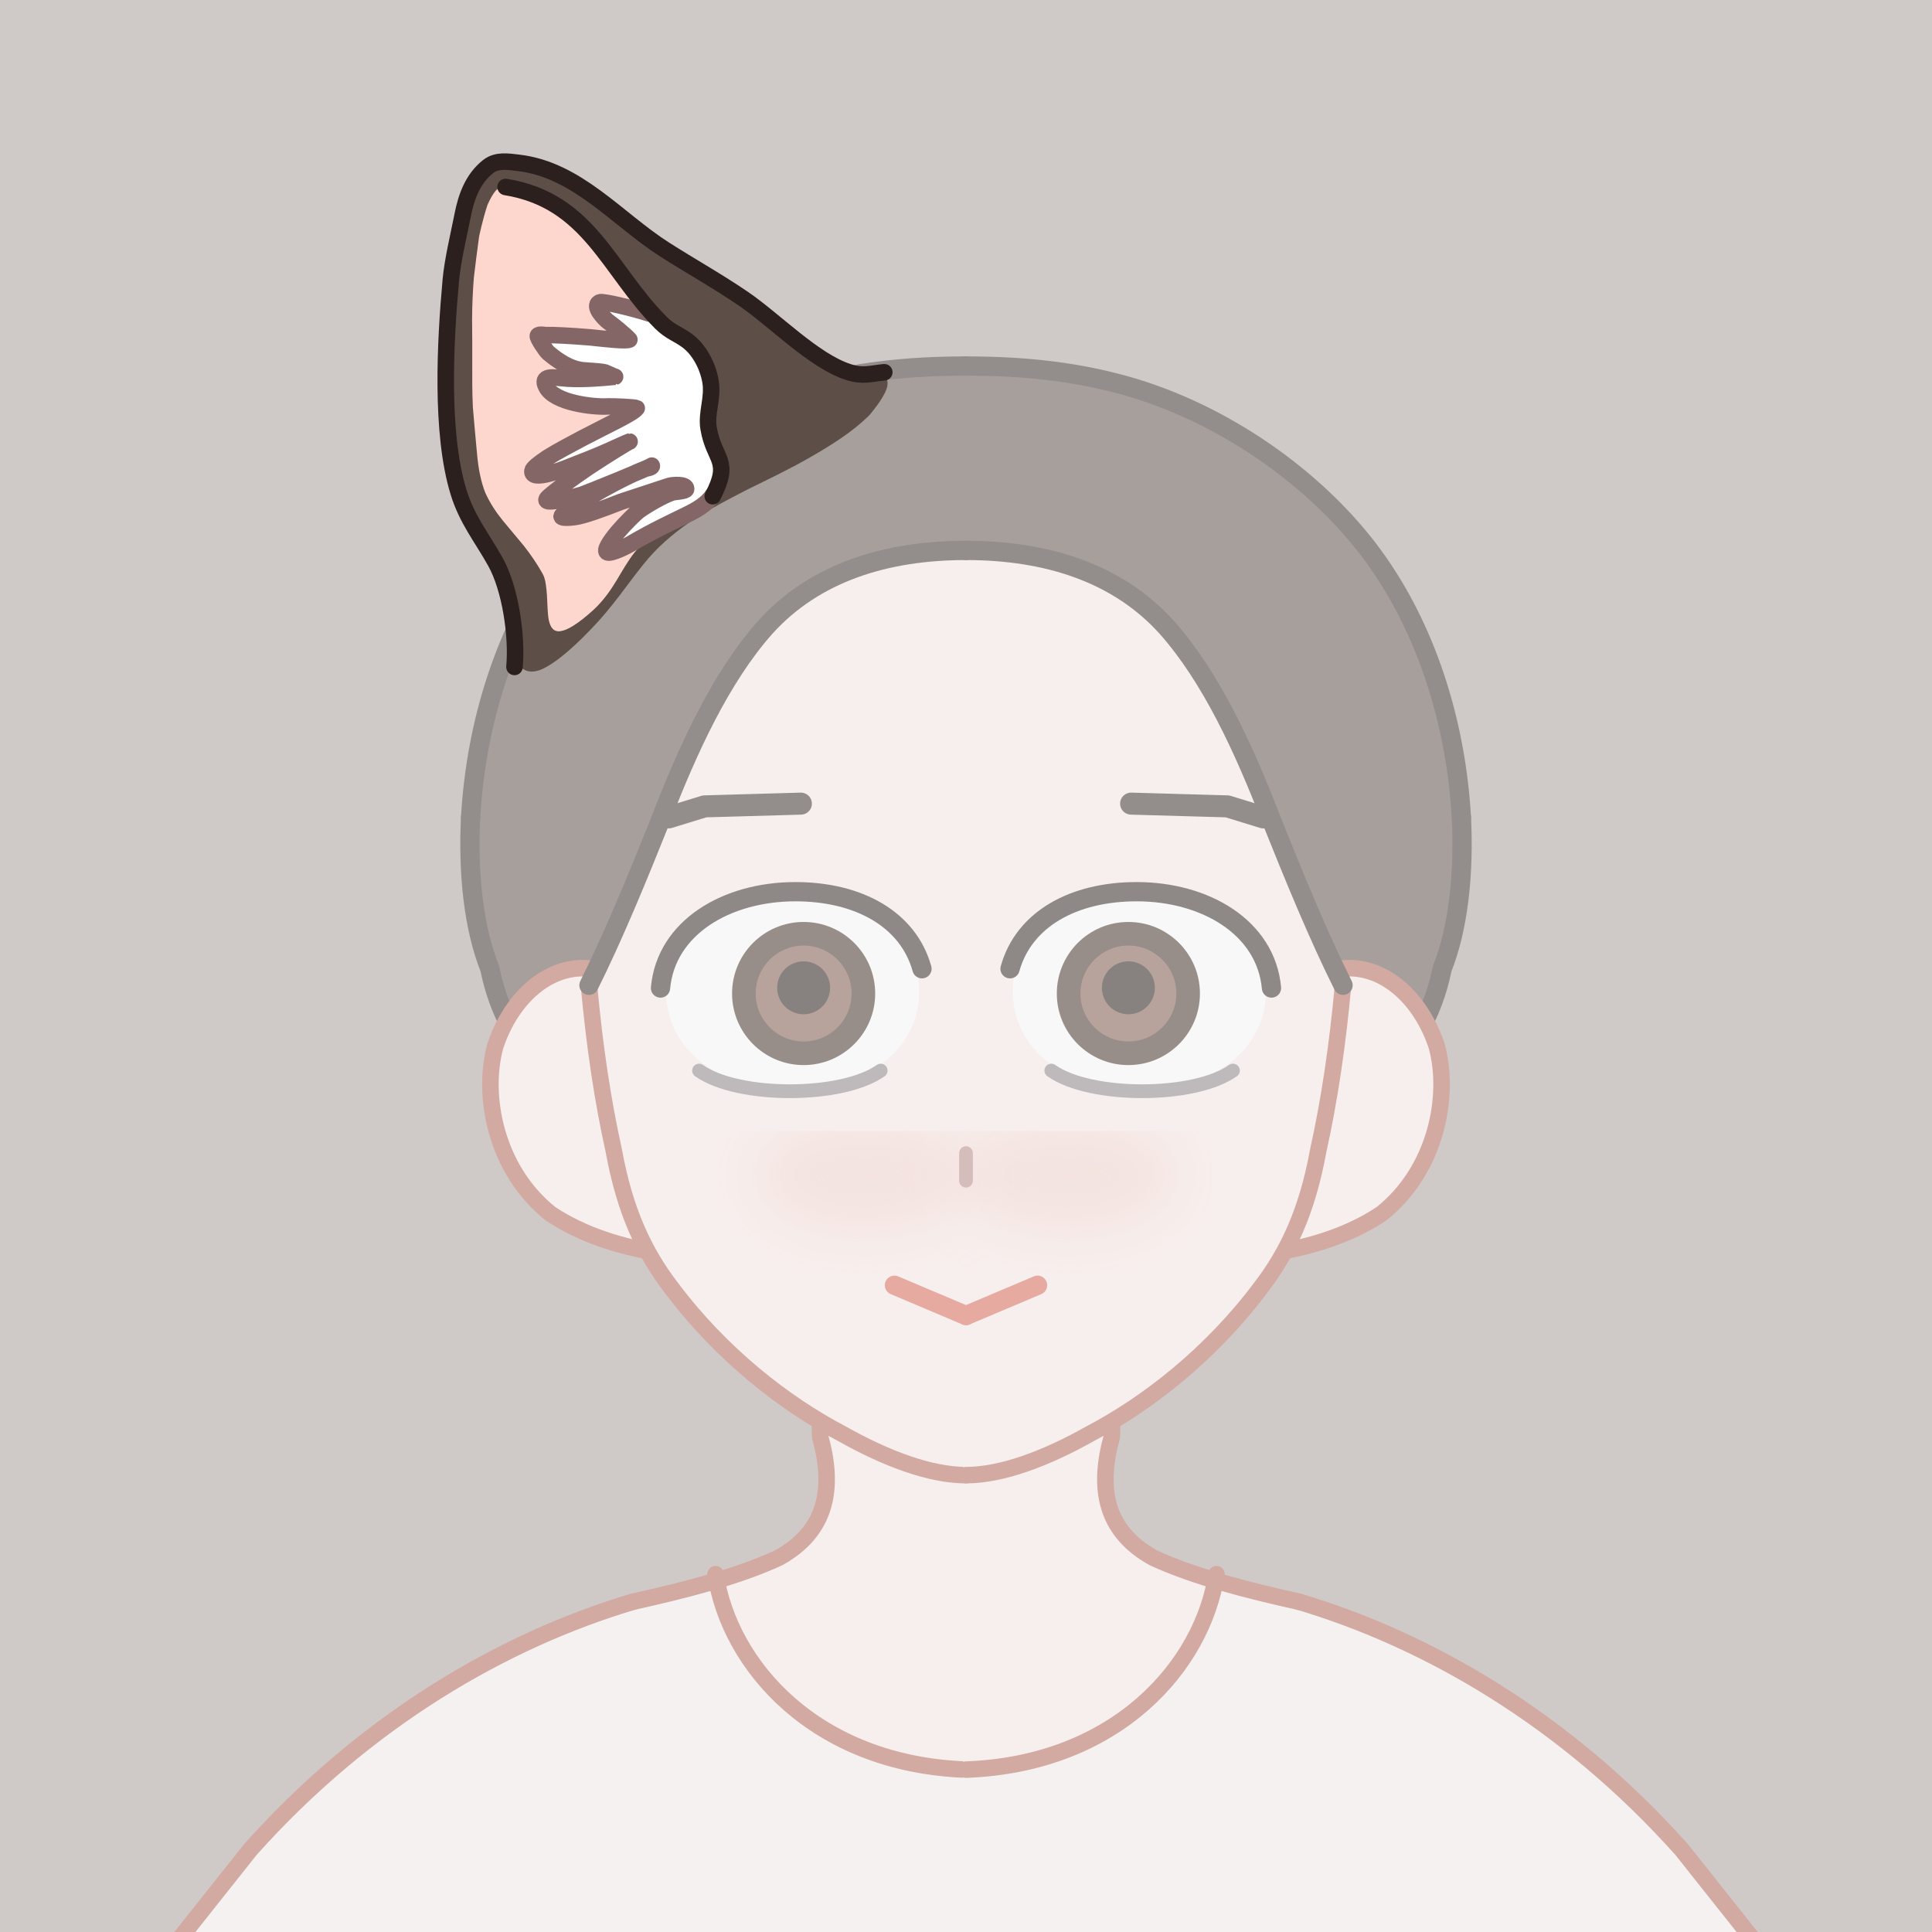
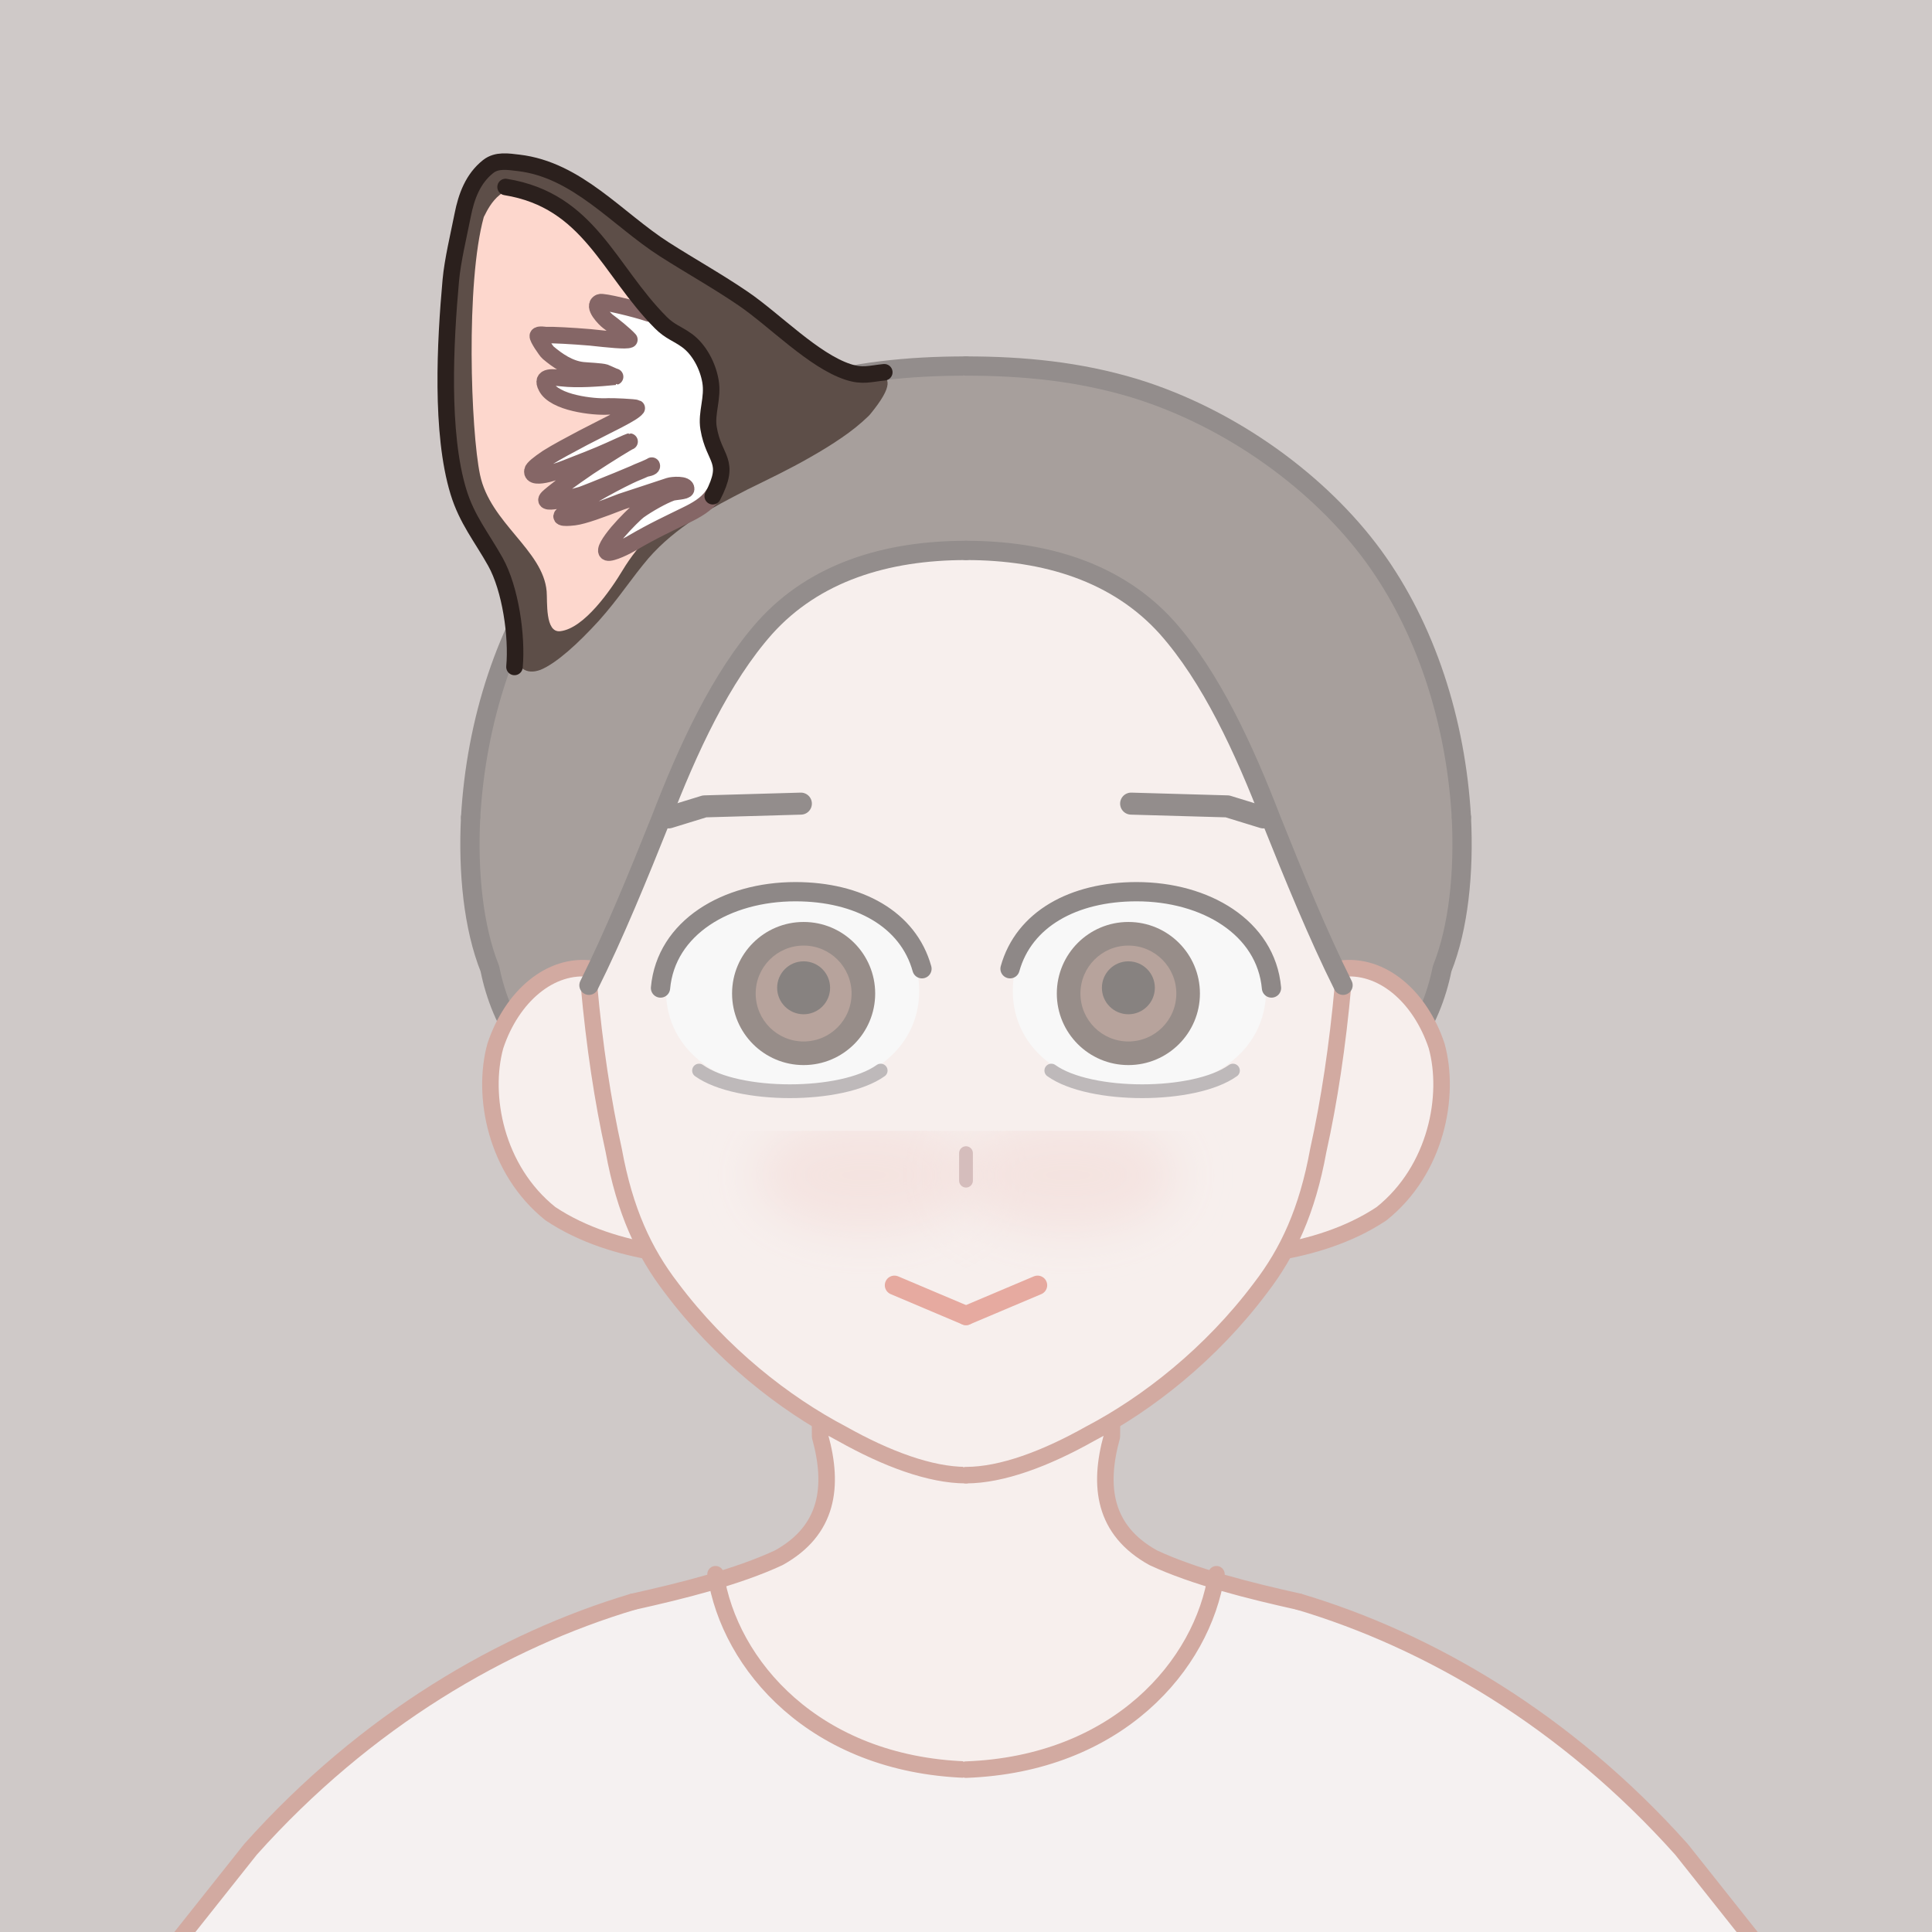
<svg xmlns="http://www.w3.org/2000/svg" width="702" height="702" viewBox="0 0 702 702">
  <defs>
    <clipPath id="clip-path-1">
      <path d="M242 410.88 L386 410.88 L386 514.17 L242 514.17 Z" />
    </clipPath>
    <filter id="filter-1" filterUnits="userSpaceOnUse" x="245" y="377" width="138" height="100" color-interpolation-filters="sRGB">
      <feGaussianBlur in="SourceGraphic" stdDeviation="9" color-interpolation-filters="linearRGB" />
    </filter>
    <clipPath id="clip-path-2">
      <path d="M460 410.88 L316 410.88 L316 514.17 L460 514.17 Z" />
    </clipPath>
    <filter id="filter-2" filterUnits="userSpaceOnUse" x="319" y="377" width="138" height="100" color-interpolation-filters="sRGB">
      <feGaussianBlur in="SourceGraphic" stdDeviation="9" color-interpolation-filters="linearRGB" />
    </filter>
    <clipPath id="clip-path-3">
      <path d="M242 370.99 C242 340.93 262 326 288 326 C314 326 334 340.93 334 370.99 C334 401.05 314 420.17 288 420.17 C262 420.17 242 401.05 242 370.99 Z" />
    </clipPath>
    <clipPath id="clip-path-4">
      <path d="M460 370.99 C460 340.93 440 326 414 326 C388 326 368 340.93 368 370.99 C368 401.05 388 420.17 414 420.17 C440 420.17 460 401.05 460 370.99 Z" />
    </clipPath>
  </defs>
  <g id="_ref">
    <g opacity="0.5">
      <rect x="0" y="0" width="702" height="702" fill="#ada19f" />
      <g data-layer="body">
        <g>
          <path d="M260 573 L230 582 C183 596 133 625 91 672 L60 712 L352 712 L352 643 C296 641 265 605 260 573 Z" fill="#f9f2f1" />
          <path d="M296 490 L298 522 C303 540 301 556 283 566 L260 573 C265 605 296 641 352 643 L352 490 Z" fill="#fdeeea" />
          <path d="M230 582 C183 596 133 625 91 672 L64 706" fill="none" stroke="#b46352" stroke-width="6" stroke-linecap="round" stroke-linejoin="round" />
          <path d="M296 500 C298 510 298 516 298 522 C303 540 301 556 283 566 C268 573 248 578 230 582" fill="none" stroke="#b46352" stroke-width="6" stroke-linecap="round" stroke-linejoin="round" />
          <path d="M260 572 C265 605 296 641 351 643" fill="none" stroke="#b46352" stroke-width="6" stroke-linecap="round" stroke-linejoin="round" />
        </g>
        <g>
          <path d="M442 573 L472 582 C519 596 569 625 611 672 L642 712 L350 712 L350 643 C406 641 437 605 442 573 Z" fill="#f9f2f1" />
          <path d="M406 490 L404 522 C399 540 401 556 419 566 L442 573 C437 605 406 641 350 643 L350 490 Z" fill="#fdeeea" />
          <path d="M472 582 C519 596 569 625 611 672 L638 706" fill="none" stroke="#b46352" stroke-width="6" stroke-linecap="round" stroke-linejoin="round" />
          <path d="M406 500 C404 510 404 516 404 522 C399 540 401 556 419 566 C434 573 454 578 472 582" fill="none" stroke="#b46352" stroke-width="6" stroke-linecap="round" stroke-linejoin="round" />
          <path d="M442 572 C437 605 406 641 351 643" fill="none" stroke="#b46352" stroke-width="6" stroke-linecap="round" stroke-linejoin="round" />
        </g>
      </g>
      <g data-layer="hairBase">
        <g>
          <path d="M352 133 L351 133 C330 133 310 135 290 141 C254 152 222 176 203 202 C184 228 173 262 171 297 C170 317 172 337 178 352 C180 362 184 372 190 380 L198 386 L352 386 Z" fill="#5d4e48" />
          <path d="M351 133 C330 133 310 135 290 141 C254 152 222 176 203 202 C184 228 173 262 171 297" fill="none" stroke="#352a27" stroke-width="7" stroke-linecap="round" stroke-linejoin="round" />
          <path d="M171 297 C170 317 172 337 178 352 C180 362 184 372 190 380" fill="none" stroke="#352a27" stroke-width="7" stroke-linecap="round" stroke-linejoin="round" />
        </g>
        <g>
          <path d="M350 133 L351 133 C372 133 392 135 412 141 C448 152 480 176 499 202 C518 228 529 262 531 297 C532 317 530 337 524 352 C522 362 518 372 512 380 L504 386 L350 386 Z" fill="#5d4e48" />
          <path d="M351 133 C372 133 392 135 412 141 C448 152 480 176 499 202 C518 228 529 262 531 297" fill="none" stroke="#352a27" stroke-width="7" stroke-linecap="round" stroke-linejoin="round" />
          <path d="M531 297 C532 317 530 337 524 352 C522 362 518 372 512 380" fill="none" stroke="#352a27" stroke-width="7" stroke-linecap="round" stroke-linejoin="round" />
        </g>
      </g>
      <g data-layer="ear">
        <g>
          <path d="M215 352 C200 350 186 362 180 380 C175 398 180 425 200 441 C212 449 226 453 238 455 L225 380 Z" fill="#fdeeea" />
          <path d="M215 352 C200 350 186 362 180 380 C175 398 180 425 200 441 C212 449 226 453 238 455" fill="none" stroke="#b46352" stroke-width="6" stroke-linecap="round" stroke-linejoin="round" />
        </g>
        <g>
          <path d="M487 352 C502 350 516 362 522 380 C527 398 522 425 502 441 C490 449 476 453 464 455 L477 380 Z" fill="#fdeeea" />
          <path d="M487 352 C502 350 516 362 522 380 C527 398 522 425 502 441 C490 449 476 453 464 455" fill="none" stroke="#b46352" stroke-width="6" stroke-linecap="round" stroke-linejoin="round" />
        </g>
      </g>
      <g data-layer="face">
        <g>
          <path d="M352 200 L351 200 C322 200 296 208 278 228 C262 246 250 272 240 298 C232 318 223 340 214 358 C216 380 219 400 223 418 C227 440 234 455 244 468 C262 492 285 510 306 521 C322 530 338 536 351 536 L352 536 Z" fill="#fdeeea" />
          <path d="M214 358 C216 380 219 400 223 418 C227 440 234 455 244 468 C262 492 285 510 306 521 C322 530 338 536 351 536" fill="none" stroke="#b46352" stroke-width="6" stroke-linecap="round" stroke-linejoin="round" />
        </g>
        <g>
          <path d="M350 200 L351 200 C380 200 406 208 424 228 C440 246 452 272 462 298 C470 318 479 340 488 358 C486 380 483 400 479 418 C475 440 468 455 458 468 C440 492 417 510 396 521 C380 530 364 536 351 536 L350 536 Z" fill="#fdeeea" />
          <path d="M488 358 C486 380 483 400 479 418 C475 440 468 455 458 468 C440 492 417 510 396 521 C380 530 364 536 351 536" fill="none" stroke="#b46352" stroke-width="6" stroke-linecap="round" stroke-linejoin="round" />
        </g>
      </g>
      <g data-layer="makeup">
        <g clip-path="url(#clip-path-1)">
          <g filter="url(#filter-1)">
            <ellipse cx="314" cy="427" rx="40" ry="21" fill="#f3bfb8" opacity="0.5" />
          </g>
        </g>
        <g clip-path="url(#clip-path-2)">
          <g filter="url(#filter-2)">
            <ellipse cx="388" cy="427" rx="40" ry="21" fill="#f3bfb8" opacity="0.5" />
          </g>
        </g>
      </g>
      <g data-layer="mouth">
        <line x1="325" y1="467" x2="351" y2="478" fill="none" stroke="#dc6450" stroke-width="7" stroke-linecap="round" stroke-linejoin="round" />
        <line x1="377" y1="467" x2="351" y2="478" fill="none" stroke="#dc6450" stroke-width="7" stroke-linecap="round" stroke-linejoin="round" />
        <line x1="351" y1="419" x2="351" y2="429" fill="none" stroke="#b98a88" stroke-width="5" stroke-linecap="round" />
      </g>
      <g data-layer="eye">
        <path d="M242 360 C242 338 262 326 288 326 C314 326 334 338 334 360 C334 382 314 396 288 396 C262 396 242 382 242 360 Z" fill="#ffffff" />
        <g clip-path="url(#clip-path-3)">
          <g>
            <circle cx="292" cy="361" r="26" fill="#3e2a22" />
            <circle cx="292" cy="361" r="17.42" fill="#7e5647" />
            <circle cx="292" cy="358.92" r="9.62" fill="#1e1410" />
          </g>
        </g>
        <g>
          <path d="M254 389 C268 399 306 399 320 389" fill="none" stroke="#8b8284" stroke-width="5" stroke-linecap="round" />
          <path d="M240 359 C242 337 264 324 289 324 C312 324 330 334 335 352" fill="none" stroke="#2b201d" stroke-width="7" stroke-linecap="round" stroke-linejoin="round" />
        </g>
        <g>
          <path d="M460 360 C460 338 440 326 414 326 C388 326 368 338 368 360 C368 382 388 396 414 396 C440 396 460 382 460 360 Z" fill="#ffffff" />
          <g clip-path="url(#clip-path-4)">
            <g>
              <circle cx="410" cy="361" r="26" fill="#3e2a22" />
              <circle cx="410" cy="361" r="17.42" fill="#7e5647" />
              <circle cx="410" cy="358.92" r="9.62" fill="#1e1410" />
            </g>
          </g>
          <g>
            <path d="M448 389 C434 399 396 399 382 389" fill="none" stroke="#8b8284" stroke-width="5" stroke-linecap="round" />
            <path d="M462 359 C460 337 438 324 413 324 C390 324 372 334 367 352" fill="none" stroke="#2b201d" stroke-width="7" stroke-linecap="round" stroke-linejoin="round" />
          </g>
        </g>
      </g>
      <g data-layer="hairLine">
        <path d="M351 200 C322 200 296 208 278 228 C262 246 250 272 240 298 C232 318 223 340 214 358" fill="none" stroke="#352a27" stroke-width="7" stroke-linecap="round" stroke-linejoin="round" />
        <path d="M351 200 C380 200 406 208 424 228 C440 246 452 272 462 298 C470 318 479 340 488 358" fill="none" stroke="#352a27" stroke-width="7" stroke-linecap="round" stroke-linejoin="round" />
      </g>
      <g data-layer="brow">
        <polyline points="243,297 256,293 291,292" fill="none" stroke="#352a27" stroke-width="8" stroke-linecap="round" stroke-linejoin="round" />
        <polyline points="459,297 446,293 411,292" fill="none" stroke="#352a27" stroke-width="8" stroke-linecap="round" stroke-linejoin="round" />
      </g>
    </g>
  </g>
  <g id="top-half">
    <path d="M180.746 58.864 C178.496 59.08 175.343 61.823 172.295 66.204 C170.945 68.654 169.749 71.638 168.781 74.987 C167.967 78.649 167.281 82.627 166.625 86.441 C165.171 93.517 164.107 99.17 163.818 101.653 C163.004 111.713 162.43 121.279 161.994 131.291 C161.93 136.297 161.917 141.334 162.145 146.383 C162.54 151.437 163.021 156.489 163.511 161.505 C163.838 164.215 164.227 166.931 164.68 169.651 C165.136 172.369 165.684 175.109 166.328 177.866 C167.774 182.876 169.863 187.539 172.484 191.984 C175.142 196.139 177.75 200.335 180.059 204.61 C181.77 209.143 182.99 213.904 183.796 218.748 C184.459 223.743 185.116 228.902 185.888 233.9 C186.685 238.478 187.973 241.342 189.694 242.826 C191.542 244.269 193.818 244.338 196.432 243.369 C199.395 242.127 202.728 239.777 206.351 236.666 C209.978 233.55 213.78 229.715 217.61 225.537 C221.092 221.639 224.249 217.591 227.098 213.755 C229.97 209.91 232.803 206.17 235.568 202.91 C240.651 197.058 246.515 192.419 252.606 188.374 C258.508 184.6 264.96 181.297 271.638 177.834 C275.27 176.048 279.041 174.226 282.86 172.305 C286.68 170.383 290.577 168.339 294.491 166.088 C298.464 163.829 302.268 161.512 305.822 159.055 C309.346 156.649 312.629 154.045 315.599 151.152 C315.766 150.984 315.96 150.776 316.174 150.534 C320.473 145.291 322.325 141.889 322.5 139.637 C322.672 137.377 321.179 136.287 318.788 135.613 C316.338 134.931 312.905 134.659 309.214 134.051 C305.54 133.434 301.7 132.451 298.465 130.35 C296.219 128.82 293.834 127.038 291.327 125.063 C285.784 120.81 280.163 115.856 274.43 111.521 C271.161 109.264 267.835 106.964 264.378 104.698 C257.266 100.258 249.848 95.854 242.664 91.4 C239.062 89.159 235.605 86.751 232.183 84.198 C229.224 81.772 226.232 79.142 223.197 76.61 C220.136 74.227 217.019 71.966 213.855 69.932 C211.199 68.216 208.539 66.571 205.919 65.035 C200.837 62.439 196.212 60.71 192.018 59.701 C187.942 58.986 184.168 58.7 180.746 58.864 Z" fill="#5d4e48" />
    <path d="M321.313 135.26 C316.069 135.782 313.452 136.877 308.132 135.139 C295.635 131.057 281.537 116.367 270.19 108.602 C260.808 102.182 250.948 96.704 241.388 90.595 C224.286 79.668 209.779 61.667 188.411 59.171 C184.613 58.728 180.544 58.013 177.389 60.5 C171.832 64.881 169.455 71.393 168.13 78.102 C166.671 85.49 164.464 94.531 163.8 101.873 C161.775 124.263 160.022 157.245 166.579 178.71 C169.667 188.82 175.023 195.217 180.003 204.133 C185.489 213.953 187.959 231.205 186.936 242.339" fill="none" stroke="#2b201d" stroke-width="6" stroke-linecap="round" stroke-linejoin="round" />
-     <path d="M182.218 69.151 C181.429 66.896 179.021 70.114 177.115 74.496 C175.457 79.452 174.097 85.82 174.078 85.968 C173.413 90.912 172.756 95.887 172.177 100.898 C171.772 105.954 171.562 111.048 171.536 116.164 C171.588 121.247 171.615 126.298 171.595 131.336 C171.584 136.843 171.544 142.41 171.821 148.003 C172.323 153.586 172.763 159.177 173.315 164.727 C173.802 170.383 174.763 175.085 176.367 179.132 C178.132 182.978 180.299 186.185 182.705 189.168 C185.283 192.332 187.845 195.251 190.328 198.301 C192.724 201.373 195.025 204.645 197.176 208.495 C198.194 210.288 198.526 213.213 198.74 216.338 C198.921 219.497 198.928 222.845 199.421 225.398 C199.998 227.945 201.104 229.639 203.566 229.351 C206.105 229.041 209.992 226.754 215.8 221.456 C219.445 218.01 221.946 214.357 224.073 210.823 C226.201 207.289 228.138 203.8 230.608 200.703 C233.065 197.737 235.337 195.295 237.431 193.268 C239.525 191.24 241.441 189.628 243.196 188.317 C246.706 185.696 249.582 184.26 251.903 183.232 C256.458 181.322 259.195 180.758 259.958 175.843 C260.339 173.386 260.243 169.835 259.669 164.469 C259.085 157.996 258.435 150.103 257.948 141.054 C258.022 133.981 255.862 129.459 252.499 125.795 C249.136 122.176 244.563 119.451 239.909 115.838 C236.766 113.458 233.951 110.547 231.151 107.364 C227.871 103.722 224.844 100.026 221.831 96.217 C218.822 92.36 215.735 88.514 212.239 84.636 C210.087 82.287 207.704 79.957 205.056 77.697 C202.334 75.396 199.43 73.241 196.373 71.357 C193.408 69.803 182.56 70.112 182.218 69.151 Z" fill="#fdd7cd" />
+     <path d="M175.793 78.835 C169.184 102.817 171.061 156.528 174.422 172.533 C178.11 190.09 197.3 199.835 198.624 214.832 C198.942 218.44 197.974 229.99 203.566 229.351 C212.3 228.353 221.971 214.287 226.229 207.209 C232.043 197.544 241.336 187.875 251.773 183.29 C261.314 179.098 260.799 176.876 259.892 166.728 C259.334 160.489 258.781 154.281 258.367 148.028 C258.055 143.314 258.28 137.417 256.82 133.006 C253.722 123.647 243.923 119.664 237.092 113.498 C225.197 102.76 217.56 88.631 205.35 77.977 C205.547 75.271 193.054 70.332 190.304 69.332 C180.794 65.874 176.091 78.698 175.793 78.835 Z" fill="#fdd7cd" />
    <path d="M235.803 113.903 C233.316 113.046 229.102 111.908 225.401 111.054 C221.739 110.194 218.559 109.599 217.988 109.827 C214.839 111.135 220.062 116.175 220.826 116.726 C222.823 118.184 227.122 121.658 228.684 123.409 C227.406 123.981 221.124 123.304 214.472 122.586 C207.761 122.023 200.846 121.656 198.521 121.763 C198.074 121.79 195.77 121.3 195.428 121.986 C195.097 122.659 198.548 127.654 199.135 128.121 C202.611 131.055 206.887 134.018 211.762 134.534 C213.605 134.728 218.525 134.905 219.886 135.351 C220.317 135.495 223.331 136.952 223.498 136.891 C220.82 137.171 217.306 137.46 213.829 137.611 C210.345 137.755 206.83 137.729 204.163 137.406 C201.525 137.148 196.138 136.218 198.507 140.601 C199.918 143.424 204.202 145.369 208.895 146.451 C213.384 147.505 218.173 147.857 221.082 147.669 C222.365 147.603 230.737 147.923 231.365 148.305 C230.651 149.29 228.088 150.776 224.555 152.618 C221.022 154.46 216.52 156.657 211.927 159.065 C207.07 161.642 202.285 164.179 198.922 166.304 C195.733 168.437 193.629 170.142 193.466 171.018 C192.708 175.299 205.097 170.328 206.515 169.75 C211.574 167.751 216.691 165.83 221.515 163.641 C222.395 163.258 228.566 160.412 228.767 160.446 C228.576 160.466 226.696 161.567 223.938 163.274 C221.18 164.98 217.543 167.293 213.838 169.736 C211 171.664 207.414 174.184 204.525 176.343 C201.749 178.497 199.557 180.287 199.087 180.77 C195.601 184.334 210.404 180.063 211.236 179.808 C212.084 179.551 218.361 177.052 224.513 174.528 C230.665 172.005 236.646 169.474 236.827 169.183 C237.177 169.904 234.877 170.194 234.49 170.325 C230.991 171.659 226.666 173.761 222.28 176.104 C217.895 178.446 213.506 181.007 209.934 183.246 C208.124 184.438 207.649 185.224 205.701 186.258 C201.147 188.748 207.276 188.075 208.668 187.908 C210.29 187.718 212.782 187.008 215.732 186.008 C218.72 184.994 222.22 183.664 225.796 182.268 C232.811 179.919 239.565 177.775 243.114 176.559 C244.141 176.211 249.486 175.704 249.32 177.703 C249.248 178.555 245.15 178.63 244.036 179.024 C240.731 180.2 235.351 183.264 232.073 185.61 C231.028 186.373 227.367 189.929 224.396 193.399 C221.547 196.823 219.352 200.175 220.712 200.728 C222.123 201.304 227.925 198.396 229.478 197.43 C233.486 195.084 236.974 193.59 240.249 192.293 C243.525 190.995 246.589 189.894 249.757 188.329 C253.271 186.636 254.946 186.767 257.079 183.493 C258.98 182.172 260.712 175.65 261.283 173.211 C262.312 169.048 260.968 166.616 259.399 162.996 C258.113 159.771 257.59 156.851 257.497 153.723 C257.403 150.595 257.74 147.259 258.174 143.205 C258.848 138.438 258.44 138.391 258.084 135.754 C259.526 134.291 253.527 125.598 252.378 124.654 C247.86 120.993 243.64 119.748 238.88 116.014 C238.476 115.7 236.06 112.749 235.803 113.903 Z" fill="#ffffff" />
    <path d="M235.803 113.903 C233.316 113.046 229.102 111.908 225.401 111.054 C221.739 110.194 218.559 109.599 217.988 109.827 C214.839 111.135 220.062 116.175 220.826 116.726 C222.823 118.184 227.122 121.658 228.684 123.409 C227.406 123.981 221.124 123.304 214.472 122.586 C207.761 122.023 200.846 121.656 198.521 121.763 C198.074 121.79 195.77 121.3 195.428 121.986 C195.097 122.659 198.548 127.654 199.135 128.121 C202.611 131.055 206.887 134.018 211.762 134.534 C213.605 134.728 218.525 134.905 219.886 135.351 C220.317 135.495 223.331 136.952 223.498 136.891 C220.82 137.171 217.306 137.46 213.829 137.611 C210.345 137.755 206.83 137.729 204.163 137.406 C201.525 137.148 196.138 136.218 198.507 140.601 C199.918 143.424 204.202 145.369 208.895 146.451 C213.384 147.505 218.173 147.857 221.082 147.669 C222.365 147.603 230.737 147.923 231.365 148.305 C230.651 149.29 228.088 150.776 224.555 152.618 C221.022 154.46 216.52 156.657 211.927 159.065 C207.07 161.642 202.285 164.179 198.922 166.304 C195.733 168.437 193.629 170.142 193.466 171.018 C192.708 175.299 205.097 170.328 206.515 169.75 C211.574 167.751 216.691 165.83 221.515 163.641 C222.395 163.258 228.566 160.412 228.767 160.446 C228.576 160.466 226.696 161.567 223.938 163.274 C221.18 164.98 217.543 167.293 213.838 169.736 C211 171.664 207.414 174.184 204.525 176.343 C201.749 178.497 199.557 180.287 199.087 180.77 C195.601 184.334 210.404 180.063 211.236 179.808 C212.084 179.551 218.361 177.052 224.513 174.528 C230.665 172.005 236.646 169.474 236.827 169.183 C237.177 169.904 234.877 170.194 234.49 170.325 C230.991 171.659 226.666 173.761 222.28 176.104 C217.895 178.446 213.506 181.007 209.934 183.246 C208.124 184.438 207.649 185.224 205.701 186.258 C201.147 188.748 207.276 188.075 208.668 187.908 C210.29 187.718 212.782 187.008 215.732 186.008 C218.72 184.994 222.22 183.664 225.796 182.268 C232.811 179.919 239.565 177.775 243.114 176.559 C244.141 176.211 249.486 175.704 249.32 177.703 C249.248 178.555 245.15 178.63 244.036 179.024 C240.731 180.2 235.351 183.264 232.073 185.61 C231.028 186.373 227.367 189.929 224.396 193.399 C221.547 196.823 219.352 200.175 220.712 200.728 C222.123 201.304 227.925 198.396 229.478 197.43 C233.486 195.084 236.845 193.3 239.994 191.712 C243.143 190.124 246.081 188.732 249.255 187.166 C252.771 185.47 256.779 183.267 258.912 179.993" fill="#ffffff" stroke="#856666" stroke-width="6" stroke-linecap="round" stroke-linejoin="round" />
    <path d="M183.706 67.941 C214.183 72.873 221.055 98.118 240.122 117.229 C243.451 120.565 246.097 121.182 249.579 123.703 C254.117 126.989 257.191 133.013 258.14 138.448 C259.226 144.672 256.529 149.939 257.466 155.575 C259.432 167.396 265.836 167.072 258.97 180.305" fill="none" stroke="#2b201d" stroke-width="6" stroke-linecap="round" stroke-linejoin="round" />
  </g>
</svg>
